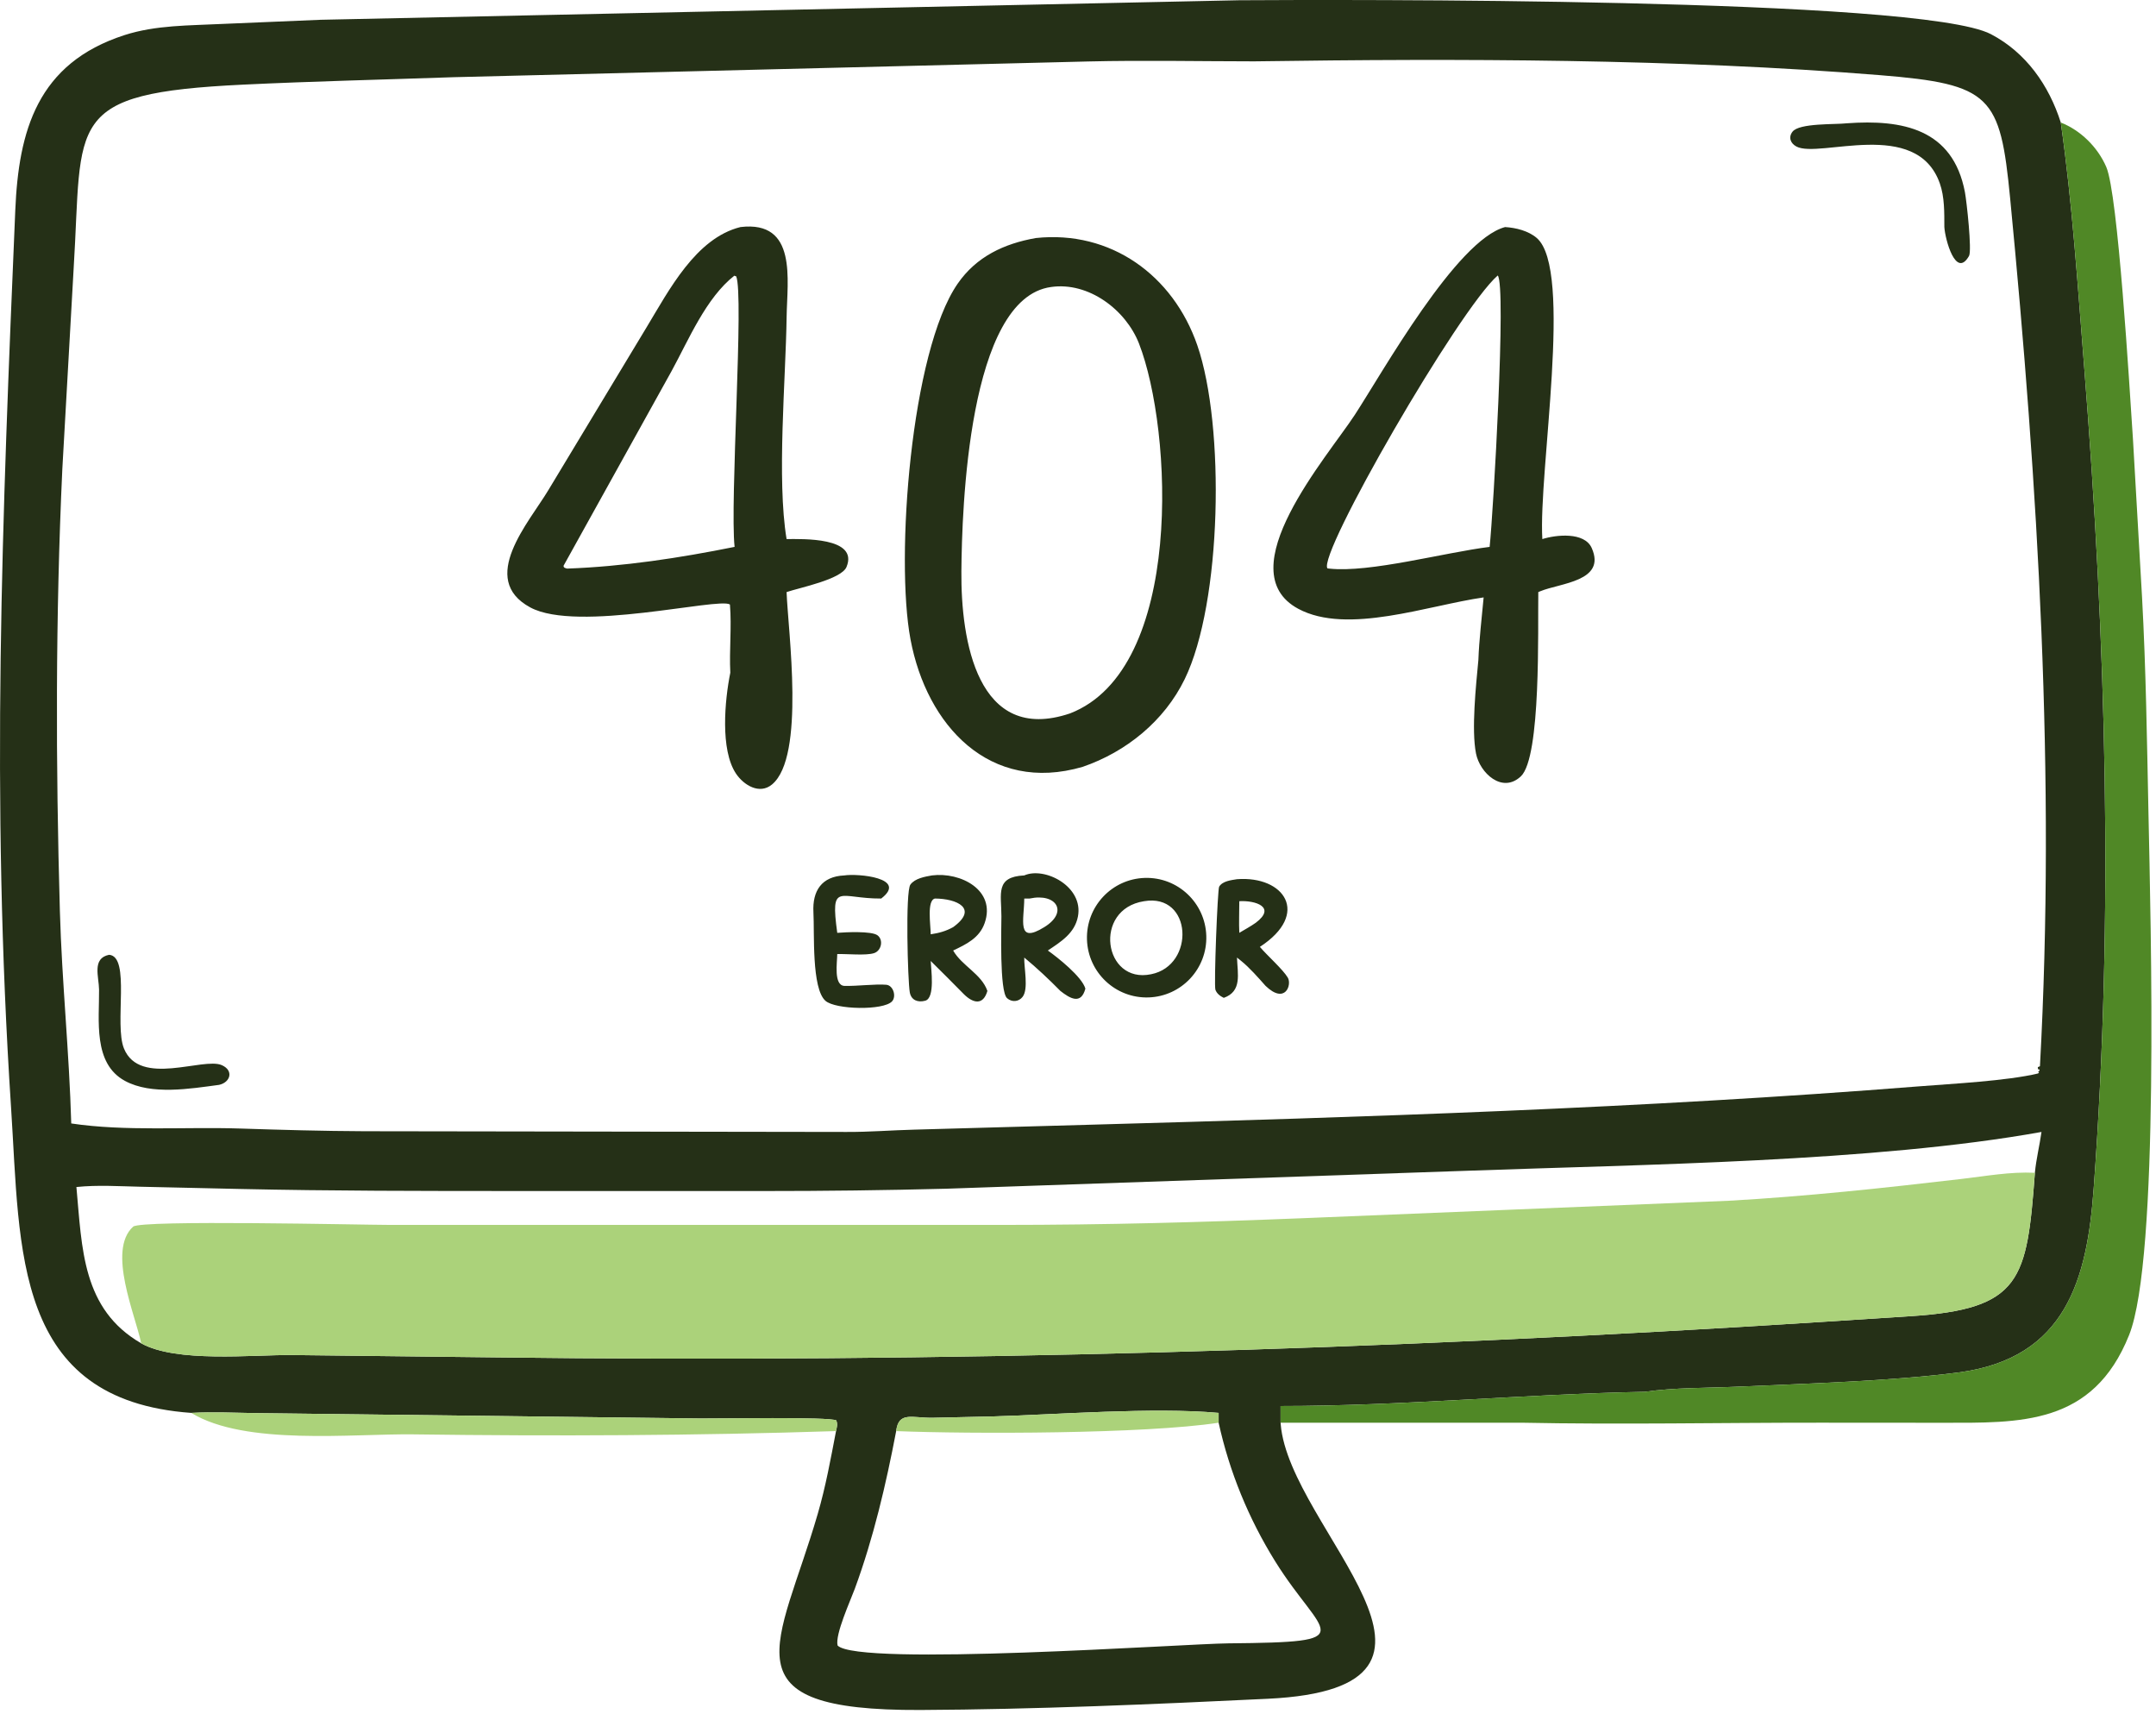
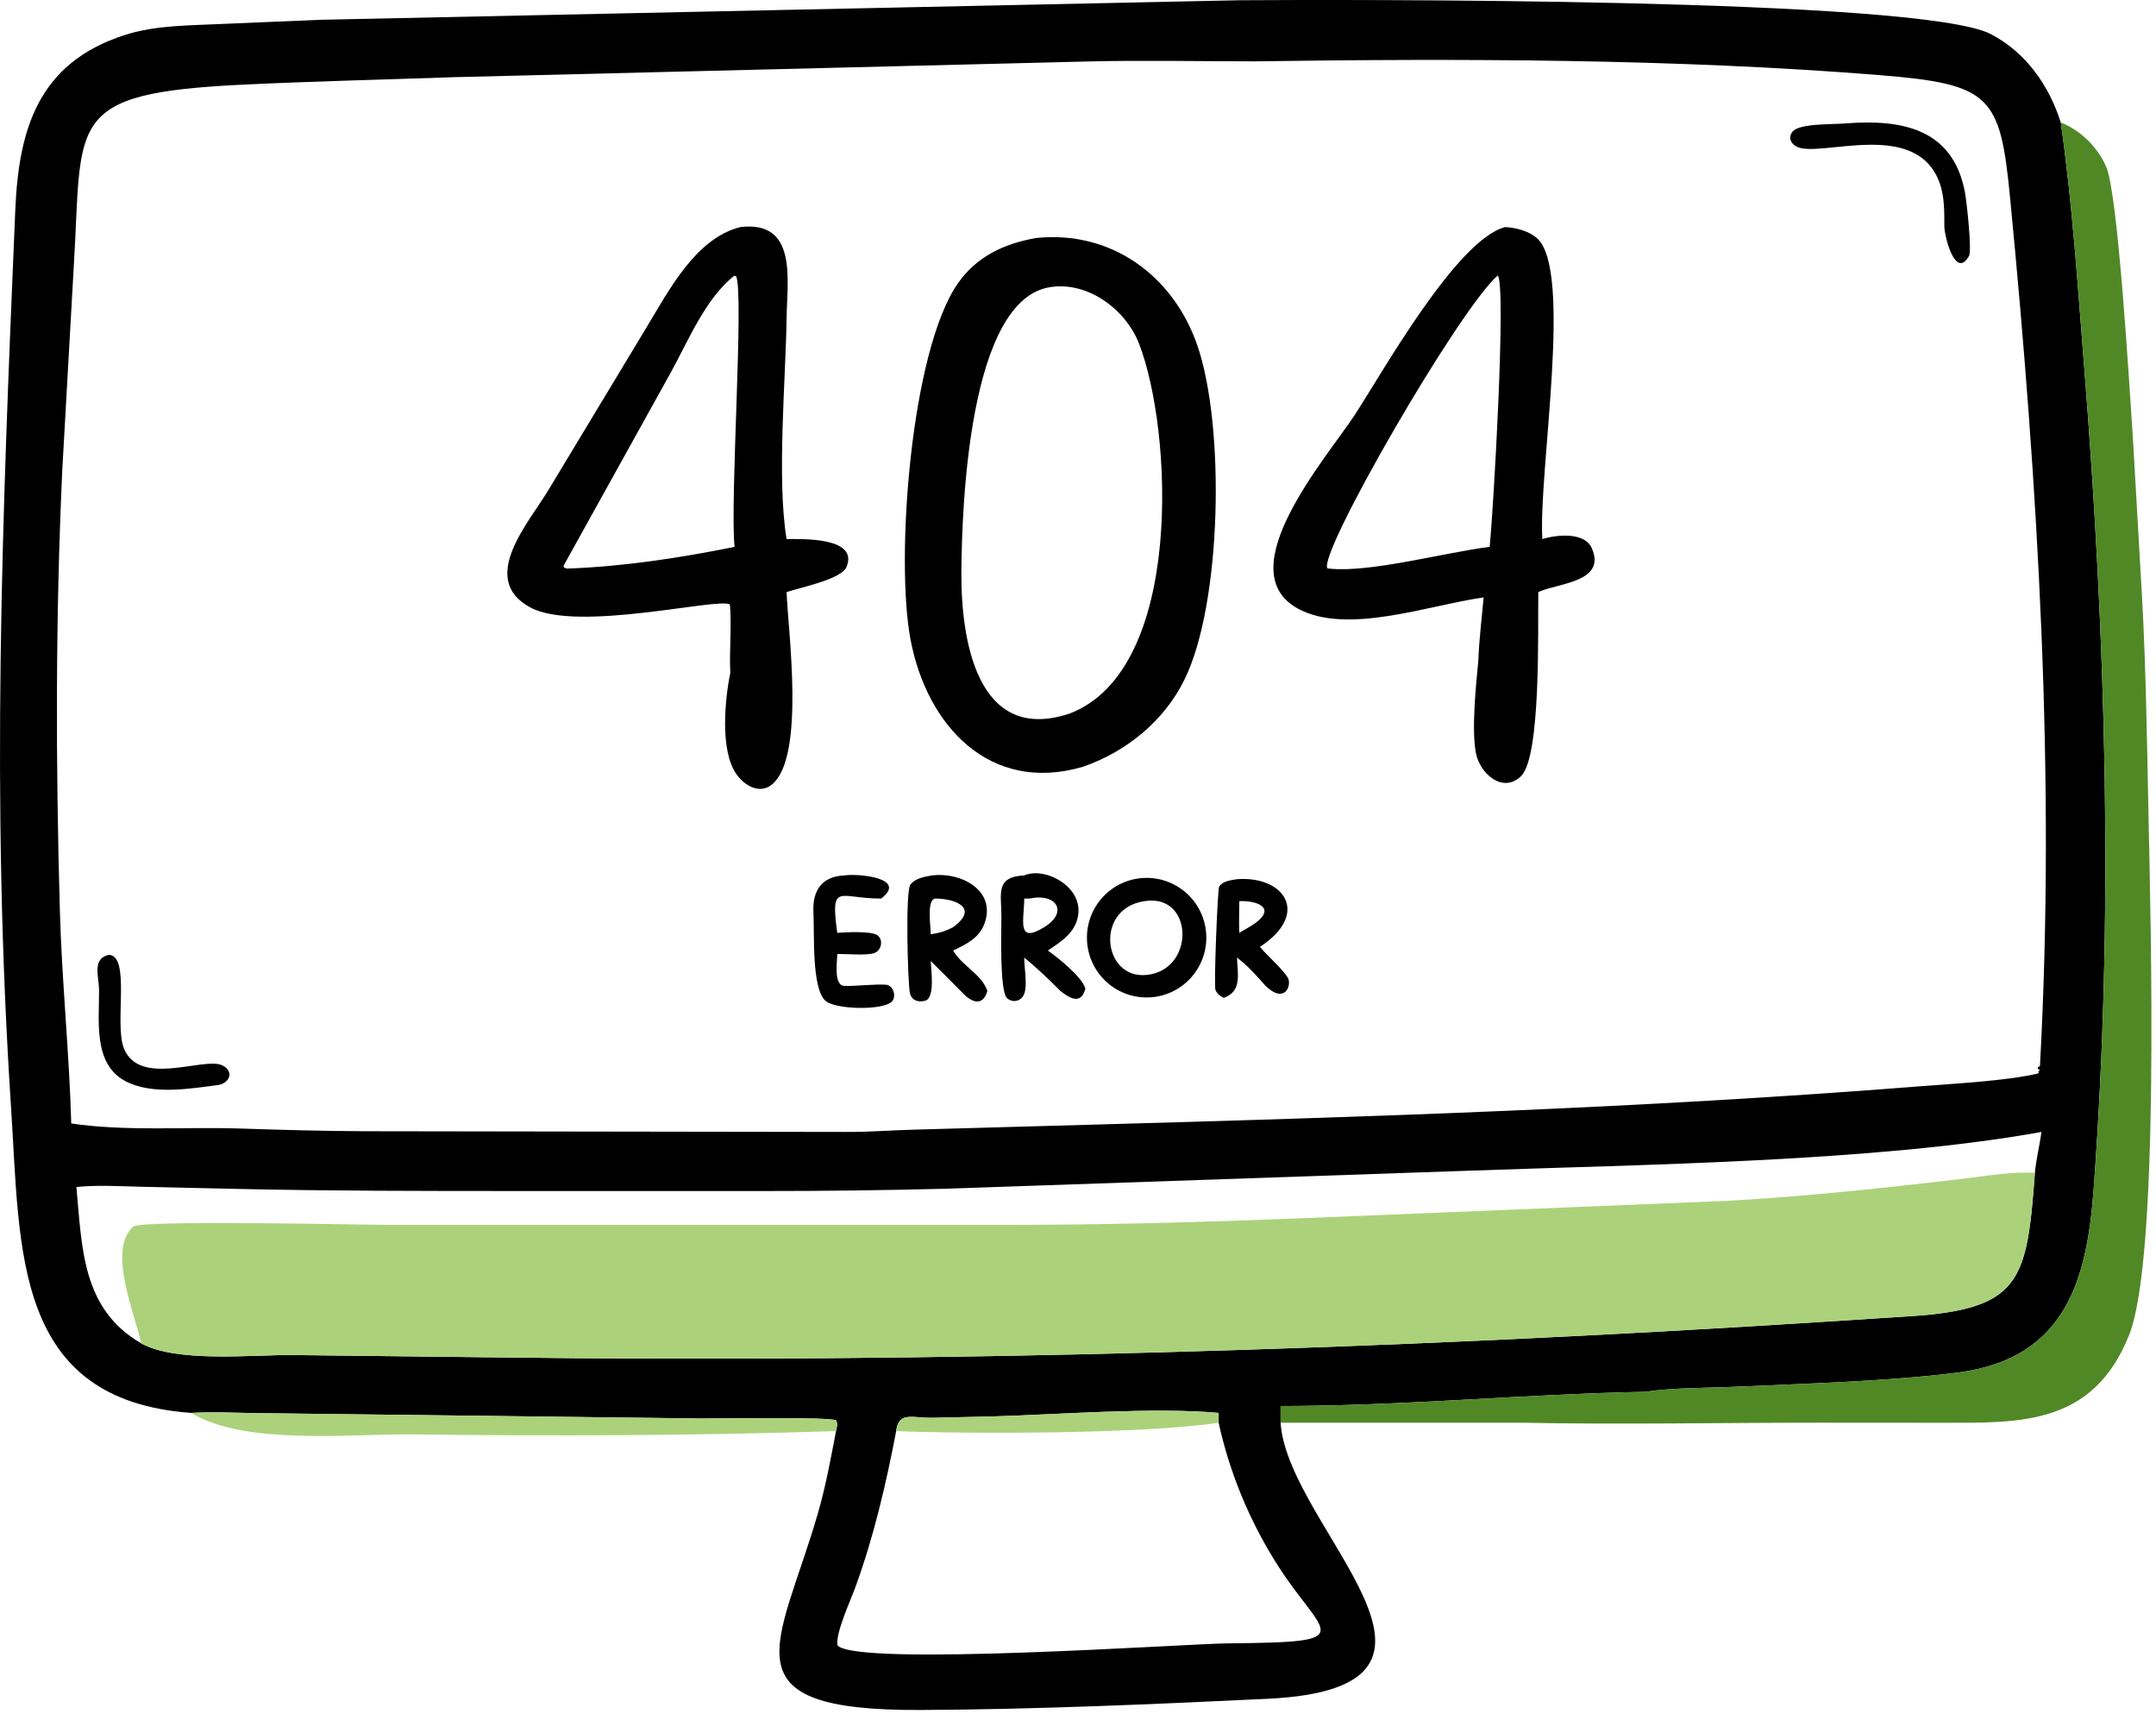
<svg xmlns="http://www.w3.org/2000/svg" width="375" height="298" fill="none" viewBox="0 0 375 298">
-   <path fill="#253017" d="M33.263 245.691C2.265 243.473 3.55 217.431 1.93 192.696-1.615 138.549.386 90.243 2.657 36.568 3.24 22.791 6.45 10.996 21.675 6.098c5.452-1.753 11.254-1.648 16.92-1.934L55.76 3.44 215.522.043c16.426-.099 118.495-.52 130.76 5.896 6.114 3.198 10.103 8.895 12.157 15.368 2.016 14.051 2.944 28.429 4.073 42.58 3.786 47.486 5.165 95.295 1.646 142.837-1.15 15.537-4.686 29.484-23.551 31.942-11.522 1.501-26.801 1.946-38.538 2.475-5.261.236-10.787.136-16 .883-21.118.409-42.198 2.474-63.332 2.474v2.899l.019.267c1.494 18.255 37.615 45.817-2.224 47.737-19.732.951-40.669 1.859-60.404 1.951-34.525.16-24.604-11.026-17.896-34.102 1.395-4.796 2.243-9.505 3.182-14.394.15-.759.305-1.112.051-1.854-1.154-.657-20.614-.311-23.608-.34l-77.37-.933c-3.726-.058-7.503-.237-11.224-.038m320.671-41.755c.233-2.43.813-4.704 1.15-7.1-28.975 5.223-69.824 5.658-99.387 6.732l-91.156 3.141a1213 1213 0 0 1-31.698.402l-43.574-.003c-15.832-.003-31.648-.007-47.478-.355l-17.391-.391c-3.683-.08-7.442-.331-11.11.051.985 10.685.983 21.238 11.269 27.176 6.081 3.413 19.32 1.986 26.21 2.04l35.292.405c77.391.991 154.536-1.268 231.776-6.224l14.408-.93c19.357-1.24 20.3-6.282 21.689-24.944m-141.972 43.461v-1.706c-11.417-1.025-28.016.295-39.671.625l-10.038.224c-3.596.065-5.953-1.183-6.379 2.316-1.767 9.253-3.942 18.571-7.196 27.419-.748 2.035-3.473 7.998-2.991 9.865 3.561 3.699 60.419-.305 67.943-.375 23.78-.223 16.347-1.101 8.155-14.28-4.607-7.412-7.955-15.561-9.823-24.088m6.171-236.728c-9.585-.006-19.233-.21-28.813.018L78.853 13.425c-12.187.425-24.39.707-36.568 1.292-31.3 1.503-27.879 6.208-29.47 31.88l-1.976 35.007c-1.188 25.545-1.154 51.277-.424 76.837.353 12.315 1.631 24.61 1.977 36.917 9.364 1.406 19.828.575 29.338.882 7.24.234 14.383.442 21.622.471l83.851.125c3.954.023 7.877-.302 11.826-.401l30.282-.846c48.134-1.338 96.369-2.862 144.383-6.676 5.861-.465 15.329-.941 20.794-2.247l.165-.17-.157-.187.218-.095.035-.225-.28-.066-.024-.357.369-.154c2.749-50.298-.337-100.886-5.186-150.956-1.724-17.8-3.284-19.82-22.623-21.385-35.399-2.863-73.146-2.913-108.872-2.402" />
+   <path fill="currentColor" d="M33.263 245.691C2.265 243.473 3.55 217.431 1.93 192.696-1.615 138.549.386 90.243 2.657 36.568 3.24 22.791 6.45 10.996 21.675 6.098c5.452-1.753 11.254-1.648 16.92-1.934L55.76 3.44 215.522.043c16.426-.099 118.495-.52 130.76 5.896 6.114 3.198 10.103 8.895 12.157 15.368 2.016 14.051 2.944 28.429 4.073 42.58 3.786 47.486 5.165 95.295 1.646 142.837-1.15 15.537-4.686 29.484-23.551 31.942-11.522 1.501-26.801 1.946-38.538 2.475-5.261.236-10.787.136-16 .883-21.118.409-42.198 2.474-63.332 2.474v2.899l.019.267c1.494 18.255 37.615 45.817-2.224 47.737-19.732.951-40.669 1.859-60.404 1.951-34.525.16-24.604-11.026-17.896-34.102 1.395-4.796 2.243-9.505 3.182-14.394.15-.759.305-1.112.051-1.854-1.154-.657-20.614-.311-23.608-.34l-77.37-.933c-3.726-.058-7.503-.237-11.224-.038m320.671-41.755c.233-2.43.813-4.704 1.15-7.1-28.975 5.223-69.824 5.658-99.387 6.732l-91.156 3.141a1213 1213 0 0 1-31.698.402l-43.574-.003c-15.832-.003-31.648-.007-47.478-.355l-17.391-.391c-3.683-.08-7.442-.331-11.11.051.985 10.685.983 21.238 11.269 27.176 6.081 3.413 19.32 1.986 26.21 2.04l35.292.405c77.391.991 154.536-1.268 231.776-6.224l14.408-.93c19.357-1.24 20.3-6.282 21.689-24.944m-141.972 43.461v-1.706c-11.417-1.025-28.016.295-39.671.625l-10.038.224c-3.596.065-5.953-1.183-6.379 2.316-1.767 9.253-3.942 18.571-7.196 27.419-.748 2.035-3.473 7.998-2.991 9.865 3.561 3.699 60.419-.305 67.943-.375 23.78-.223 16.347-1.101 8.155-14.28-4.607-7.412-7.955-15.561-9.823-24.088m6.171-236.728c-9.585-.006-19.233-.21-28.813.018L78.853 13.425c-12.187.425-24.39.707-36.568 1.292-31.3 1.503-27.879 6.208-29.47 31.88l-1.976 35.007c-1.188 25.545-1.154 51.277-.424 76.837.353 12.315 1.631 24.61 1.977 36.917 9.364 1.406 19.828.575 29.338.882 7.24.234 14.383.442 21.622.471l83.851.125c3.954.023 7.877-.302 11.826-.401l30.282-.846c48.134-1.338 96.369-2.862 144.383-6.676 5.861-.465 15.329-.941 20.794-2.247l.165-.17-.157-.187.218-.095.035-.225-.28-.066-.024-.357.369-.154c2.749-50.298-.337-100.886-5.186-150.956-1.724-17.8-3.284-19.82-22.623-21.385-35.399-2.863-73.146-2.913-108.872-2.402" />
  <path fill="#508826" d="M358.439 21.305c3.477 1.364 6.434 4.308 7.915 7.736 2.032 4.704 4.006 37.805 4.644 47.419l1.576 27.406c.681 12.484.856 24.977 1.114 37.471.399 19.225 1.949 77.54-3.368 90.821-6.303 15.747-18.943 15.259-32.591 15.25l-21.208-.014c-17.294-.008-34.653.349-51.939.001h-41.845v-2.899c21.134 0 42.214-2.064 63.332-2.474 5.213-.747 10.739-.647 16-.883 11.737-.529 27.016-.974 38.538-2.475 18.865-2.458 22.401-16.405 23.551-31.942 3.519-47.542 2.14-95.351-1.646-142.836-1.129-14.152-2.057-28.53-4.073-42.581" />
-   <path fill="#253017" d="M338.186 39.474c-.008-2.495.051-5.222-.793-7.6-4.06-11.446-20.945-4.283-24.928-6.39-1.039-.549-1.443-1.607-.688-2.584 1.182-1.531 7.444-1.223 9.418-1.459 9.703-.706 18.48.956 20.572 11.98.292 1.543 1.244 10.15.712 11.086-2.3 4.04-4.162-2.889-4.293-5.033M38.107 188.649c-5.056.672-11.75 1.817-16.381-.696-5.595-3.035-4.44-10.608-4.496-15.87-.023-2.225-1.272-5.441 1.741-6.052 3.787.269.866 12.07 2.591 16.296 2.747 6.731 13.768 1.464 17.02 2.895 2.111.929 1.5 2.988-.475 3.427" />
+   <path fill="currentColor" d="M338.186 39.474c-.008-2.495.051-5.222-.793-7.6-4.06-11.446-20.945-4.283-24.928-6.39-1.039-.549-1.443-1.607-.688-2.584 1.182-1.531 7.444-1.223 9.418-1.459 9.703-.706 18.48.956 20.572 11.98.292 1.543 1.244 10.15.712 11.086-2.3 4.04-4.162-2.889-4.293-5.033M38.107 188.649c-5.056.672-11.75 1.817-16.381-.696-5.595-3.035-4.44-10.608-4.496-15.87-.023-2.225-1.272-5.441 1.741-6.052 3.787.269.866 12.07 2.591 16.296 2.747 6.731 13.768 1.464 17.02 2.895 2.111.929 1.5 2.988-.475 3.427" />
  <path fill="#abd27a" d="M24.559 233.589c-.982-4.857-5.969-16.151-1.401-20.285 1.341-1.215 39.936-.304 44.612-.303l106.515.002c18.067-.003 34.476-.452 52.455-1.173l73.977-3.03c13.534-.762 27.017-2.223 40.476-3.795 4.268-.499 8.428-1.273 12.742-1.069-1.39 18.662-2.332 23.704-21.69 24.944l-14.408.93c-77.24 4.956-154.385 7.215-231.775 6.224l-35.292-.405c-6.891-.054-20.13 1.373-26.211-2.04M211.962 247.398c-12.858 1.971-43.231 1.973-56.088 1.459.426-3.499 2.783-2.251 6.379-2.316l10.038-.224c11.655-.33 28.254-1.65 39.671-.625zM33.263 245.689c3.721-.198 7.498-.019 11.223.038l77.371.933c2.993.029 22.454-.317 23.608.34.254.743.099 1.096-.051 1.855-24.406.791-49.044.9-73.462.57-10.598-.144-29.3 2.018-38.689-3.736" />
-   <path fill="#253017" d="M178.152 166.51c-.06 1.781.779 5.461-.289 6.836-.682.879-1.877.962-2.705.226-1.332-1.183-.979-12.298-.979-14.24-.001-3.932-1.109-6.858 3.973-7.104 3.556-1.563 10.344 1.924 9.336 7.147-.563 2.917-2.947 4.375-5.233 5.911 1.716 1.213 5.937 4.557 6.53 6.63-.765 2.865-2.69 1.7-4.351.398-1.986-2.016-4.098-4.005-6.282-5.804m.947-10.264h-.947c-.015 3.7-1.411 8.01 3.483 4.975 4.247-2.606 2.121-5.974-2.536-4.975M146.848 171.439c2.239.059 5.428-.361 7.306-.197 1.222.107 1.792 2.031 1.003 2.886-1.494 1.618-9.844 1.448-11.584-.096-2.433-2.159-1.896-11.763-2.091-15.388-.202-3.769 1.459-6.243 5.366-6.414 2.316-.364 11.129.409 6.422 4.018-7.334.042-8.868-3.002-7.644 5.966 1.378-.114 5.963-.349 7 .427 1.086.814.668 2.688-.591 3.099-1.411.461-4.758.107-6.409.164-.014 1.475-.648 5.412 1.222 5.535M161.881 167.105c.04 1.318.813 6.426-.947 6.909-1.266.348-2.443-.069-2.693-1.454-.346-1.918-.792-17.513.109-18.74.79-1.076 2.506-1.375 3.743-1.591 4.973-.636 11.184 2.535 9.171 8.287-.908 2.595-3.169 3.67-5.478 4.771 1.514 2.659 4.936 4.08 5.956 7.029-.748 2.558-2.482 2.135-4.052.606-1.932-1.942-3.846-3.908-5.809-5.817m.737-10.858c-1.444.322-.744 4.601-.737 6.218 1.436-.212 2.631-.538 3.905-1.243 4.476-3.257.611-4.955-3.168-4.975M199.772 173.444c-5.733.185-10.53-4.322-10.711-10.064-.181-5.741 4.323-10.541 10.057-10.718 5.728-.177 10.516 4.327 10.697 10.063s-4.315 10.534-10.043 10.719m-.793-16.73c-8.932 1.393-7.024 14.438 1.235 12.697 7.716-1.526 7.192-14.15-1.235-12.697M212.857 173.519c-.637-.31-1.195-.716-1.454-1.401-.286-.756.373-17.478.648-17.934.591-.983 2.09-1.132 3.102-1.298 8.227-.63 12.82 6.009 3.982 11.769 1.248 1.479 4.002 3.909 4.856 5.346.737 1.239-.448 4.717-3.867 1.434-1.229-1.39-2.815-3.195-4.251-4.347l-.72-.579c.107 2.91.902 5.867-2.296 7.01m2.7-16.806c.004 1.825-.09 3.677 0 5.497.954-.57 1.956-1.109 2.864-1.75 3.646-2.742-.114-3.918-2.864-3.747M127.025 116.978c-.199-3.944.259-7.94-.064-11.858-1.876-1.303-26.532 4.936-34.73.505-9.118-4.929-.207-14.791 3.137-20.38l17.1-28.34c3.874-6.41 8.555-15.505 16.331-17.423 9.935-1.17 8.109 9.2 8.021 15.613-.15 10.85-1.735 28.233-.007 38.645 2.651-.003 12.575-.383 10.426 4.847-.886 2.159-8.145 3.598-10.426 4.37.249 6.801 3.29 28.599-2.525 33.45-2.178 1.817-4.929.127-6.274-1.883-2.773-4.145-1.953-12.79-.989-17.546m.746-69.077c-4.985 3.889-7.995 11.21-10.96 16.621-1.093 1.997-18.78 33.833-18.781 33.839-.06.363.311.439.622.511 9.728-.346 19.577-1.852 29.119-3.775-.845-7.622 1.658-44.01.271-47.057l-.365-.068.17-.03zM258.054 103.884c-9.611 1.365-23.708 6.566-32.24 1.981-12.311-6.616 5.096-26.466 9.836-33.733 4.798-7.355 17.671-30.402 26.134-32.647 1.879.113 4.048.648 5.506 1.898 6.388 5.481.269 40.606.974 52.36 2.336-.748 7.325-1.302 8.591 1.555 2.571 5.802-5.478 6.08-8.932 7.509l-.363.153c-.101 6.264.513 28.7-3.032 32.038-3.246 3.055-7.129-.588-7.8-3.961-.825-4.156-.005-11.84.41-16.258.135-3.632.591-7.274.916-10.895m2.452-55.98c-6.765 5.87-31.469 48.695-29.614 50.933l.311.038c7.062.763 20.026-2.799 27.894-3.776.649-6.205 2.925-45.463 1.409-47.195M188.319 133.345c-16.183 4.731-27.144-7.186-29.957-22.183-2.644-14.098.066-50.043 8.197-61.818 3.268-4.734 8.085-6.976 13.611-7.952 13.01-1.38 23.871 6.45 28.088 18.669 4.826 13.984 4.288 44.742-2.203 58.045-3.546 7.268-10.164 12.64-17.736 15.239m-5.502-83.437c-14.435 1.938-15.51 38.778-15.6 49.439-.1 11.965 2.746 30.145 18.889 24.712 19.932-7.709 17.838-49.354 12.004-64.318-2.285-5.86-8.762-10.771-15.293-9.833" />
+   <path fill="currentColor" d="M178.152 166.51c-.06 1.781.779 5.461-.289 6.836-.682.879-1.877.962-2.705.226-1.332-1.183-.979-12.298-.979-14.24-.001-3.932-1.109-6.858 3.973-7.104 3.556-1.563 10.344 1.924 9.336 7.147-.563 2.917-2.947 4.375-5.233 5.911 1.716 1.213 5.937 4.557 6.53 6.63-.765 2.865-2.69 1.7-4.351.398-1.986-2.016-4.098-4.005-6.282-5.804m.947-10.264h-.947c-.015 3.7-1.411 8.01 3.483 4.975 4.247-2.606 2.121-5.974-2.536-4.975M146.848 171.439c2.239.059 5.428-.361 7.306-.197 1.222.107 1.792 2.031 1.003 2.886-1.494 1.618-9.844 1.448-11.584-.096-2.433-2.159-1.896-11.763-2.091-15.388-.202-3.769 1.459-6.243 5.366-6.414 2.316-.364 11.129.409 6.422 4.018-7.334.042-8.868-3.002-7.644 5.966 1.378-.114 5.963-.349 7 .427 1.086.814.668 2.688-.591 3.099-1.411.461-4.758.107-6.409.164-.014 1.475-.648 5.412 1.222 5.535M161.881 167.105c.04 1.318.813 6.426-.947 6.909-1.266.348-2.443-.069-2.693-1.454-.346-1.918-.792-17.513.109-18.74.79-1.076 2.506-1.375 3.743-1.591 4.973-.636 11.184 2.535 9.171 8.287-.908 2.595-3.169 3.67-5.478 4.771 1.514 2.659 4.936 4.08 5.956 7.029-.748 2.558-2.482 2.135-4.052.606-1.932-1.942-3.846-3.908-5.809-5.817m.737-10.858c-1.444.322-.744 4.601-.737 6.218 1.436-.212 2.631-.538 3.905-1.243 4.476-3.257.611-4.955-3.168-4.975M199.772 173.444c-5.733.185-10.53-4.322-10.711-10.064-.181-5.741 4.323-10.541 10.057-10.718 5.728-.177 10.516 4.327 10.697 10.063s-4.315 10.534-10.043 10.719m-.793-16.73c-8.932 1.393-7.024 14.438 1.235 12.697 7.716-1.526 7.192-14.15-1.235-12.697M212.857 173.519c-.637-.31-1.195-.716-1.454-1.401-.286-.756.373-17.478.648-17.934.591-.983 2.09-1.132 3.102-1.298 8.227-.63 12.82 6.009 3.982 11.769 1.248 1.479 4.002 3.909 4.856 5.346.737 1.239-.448 4.717-3.867 1.434-1.229-1.39-2.815-3.195-4.251-4.347l-.72-.579c.107 2.91.902 5.867-2.296 7.01m2.7-16.806c.004 1.825-.09 3.677 0 5.497.954-.57 1.956-1.109 2.864-1.75 3.646-2.742-.114-3.918-2.864-3.747M127.025 116.978c-.199-3.944.259-7.94-.064-11.858-1.876-1.303-26.532 4.936-34.73.505-9.118-4.929-.207-14.791 3.137-20.38l17.1-28.34c3.874-6.41 8.555-15.505 16.331-17.423 9.935-1.17 8.109 9.2 8.021 15.613-.15 10.85-1.735 28.233-.007 38.645 2.651-.003 12.575-.383 10.426 4.847-.886 2.159-8.145 3.598-10.426 4.37.249 6.801 3.29 28.599-2.525 33.45-2.178 1.817-4.929.127-6.274-1.883-2.773-4.145-1.953-12.79-.989-17.546m.746-69.077c-4.985 3.889-7.995 11.21-10.96 16.621-1.093 1.997-18.78 33.833-18.781 33.839-.06.363.311.439.622.511 9.728-.346 19.577-1.852 29.119-3.775-.845-7.622 1.658-44.01.271-47.057l-.365-.068.17-.03zM258.054 103.884c-9.611 1.365-23.708 6.566-32.24 1.981-12.311-6.616 5.096-26.466 9.836-33.733 4.798-7.355 17.671-30.402 26.134-32.647 1.879.113 4.048.648 5.506 1.898 6.388 5.481.269 40.606.974 52.36 2.336-.748 7.325-1.302 8.591 1.555 2.571 5.802-5.478 6.08-8.932 7.509l-.363.153c-.101 6.264.513 28.7-3.032 32.038-3.246 3.055-7.129-.588-7.8-3.961-.825-4.156-.005-11.84.41-16.258.135-3.632.591-7.274.916-10.895m2.452-55.98c-6.765 5.87-31.469 48.695-29.614 50.933l.311.038c7.062.763 20.026-2.799 27.894-3.776.649-6.205 2.925-45.463 1.409-47.195M188.319 133.345c-16.183 4.731-27.144-7.186-29.957-22.183-2.644-14.098.066-50.043 8.197-61.818 3.268-4.734 8.085-6.976 13.611-7.952 13.01-1.38 23.871 6.45 28.088 18.669 4.826 13.984 4.288 44.742-2.203 58.045-3.546 7.268-10.164 12.64-17.736 15.239m-5.502-83.437c-14.435 1.938-15.51 38.778-15.6 49.439-.1 11.965 2.746 30.145 18.889 24.712 19.932-7.709 17.838-49.354 12.004-64.318-2.285-5.86-8.762-10.771-15.293-9.833" />
</svg>
